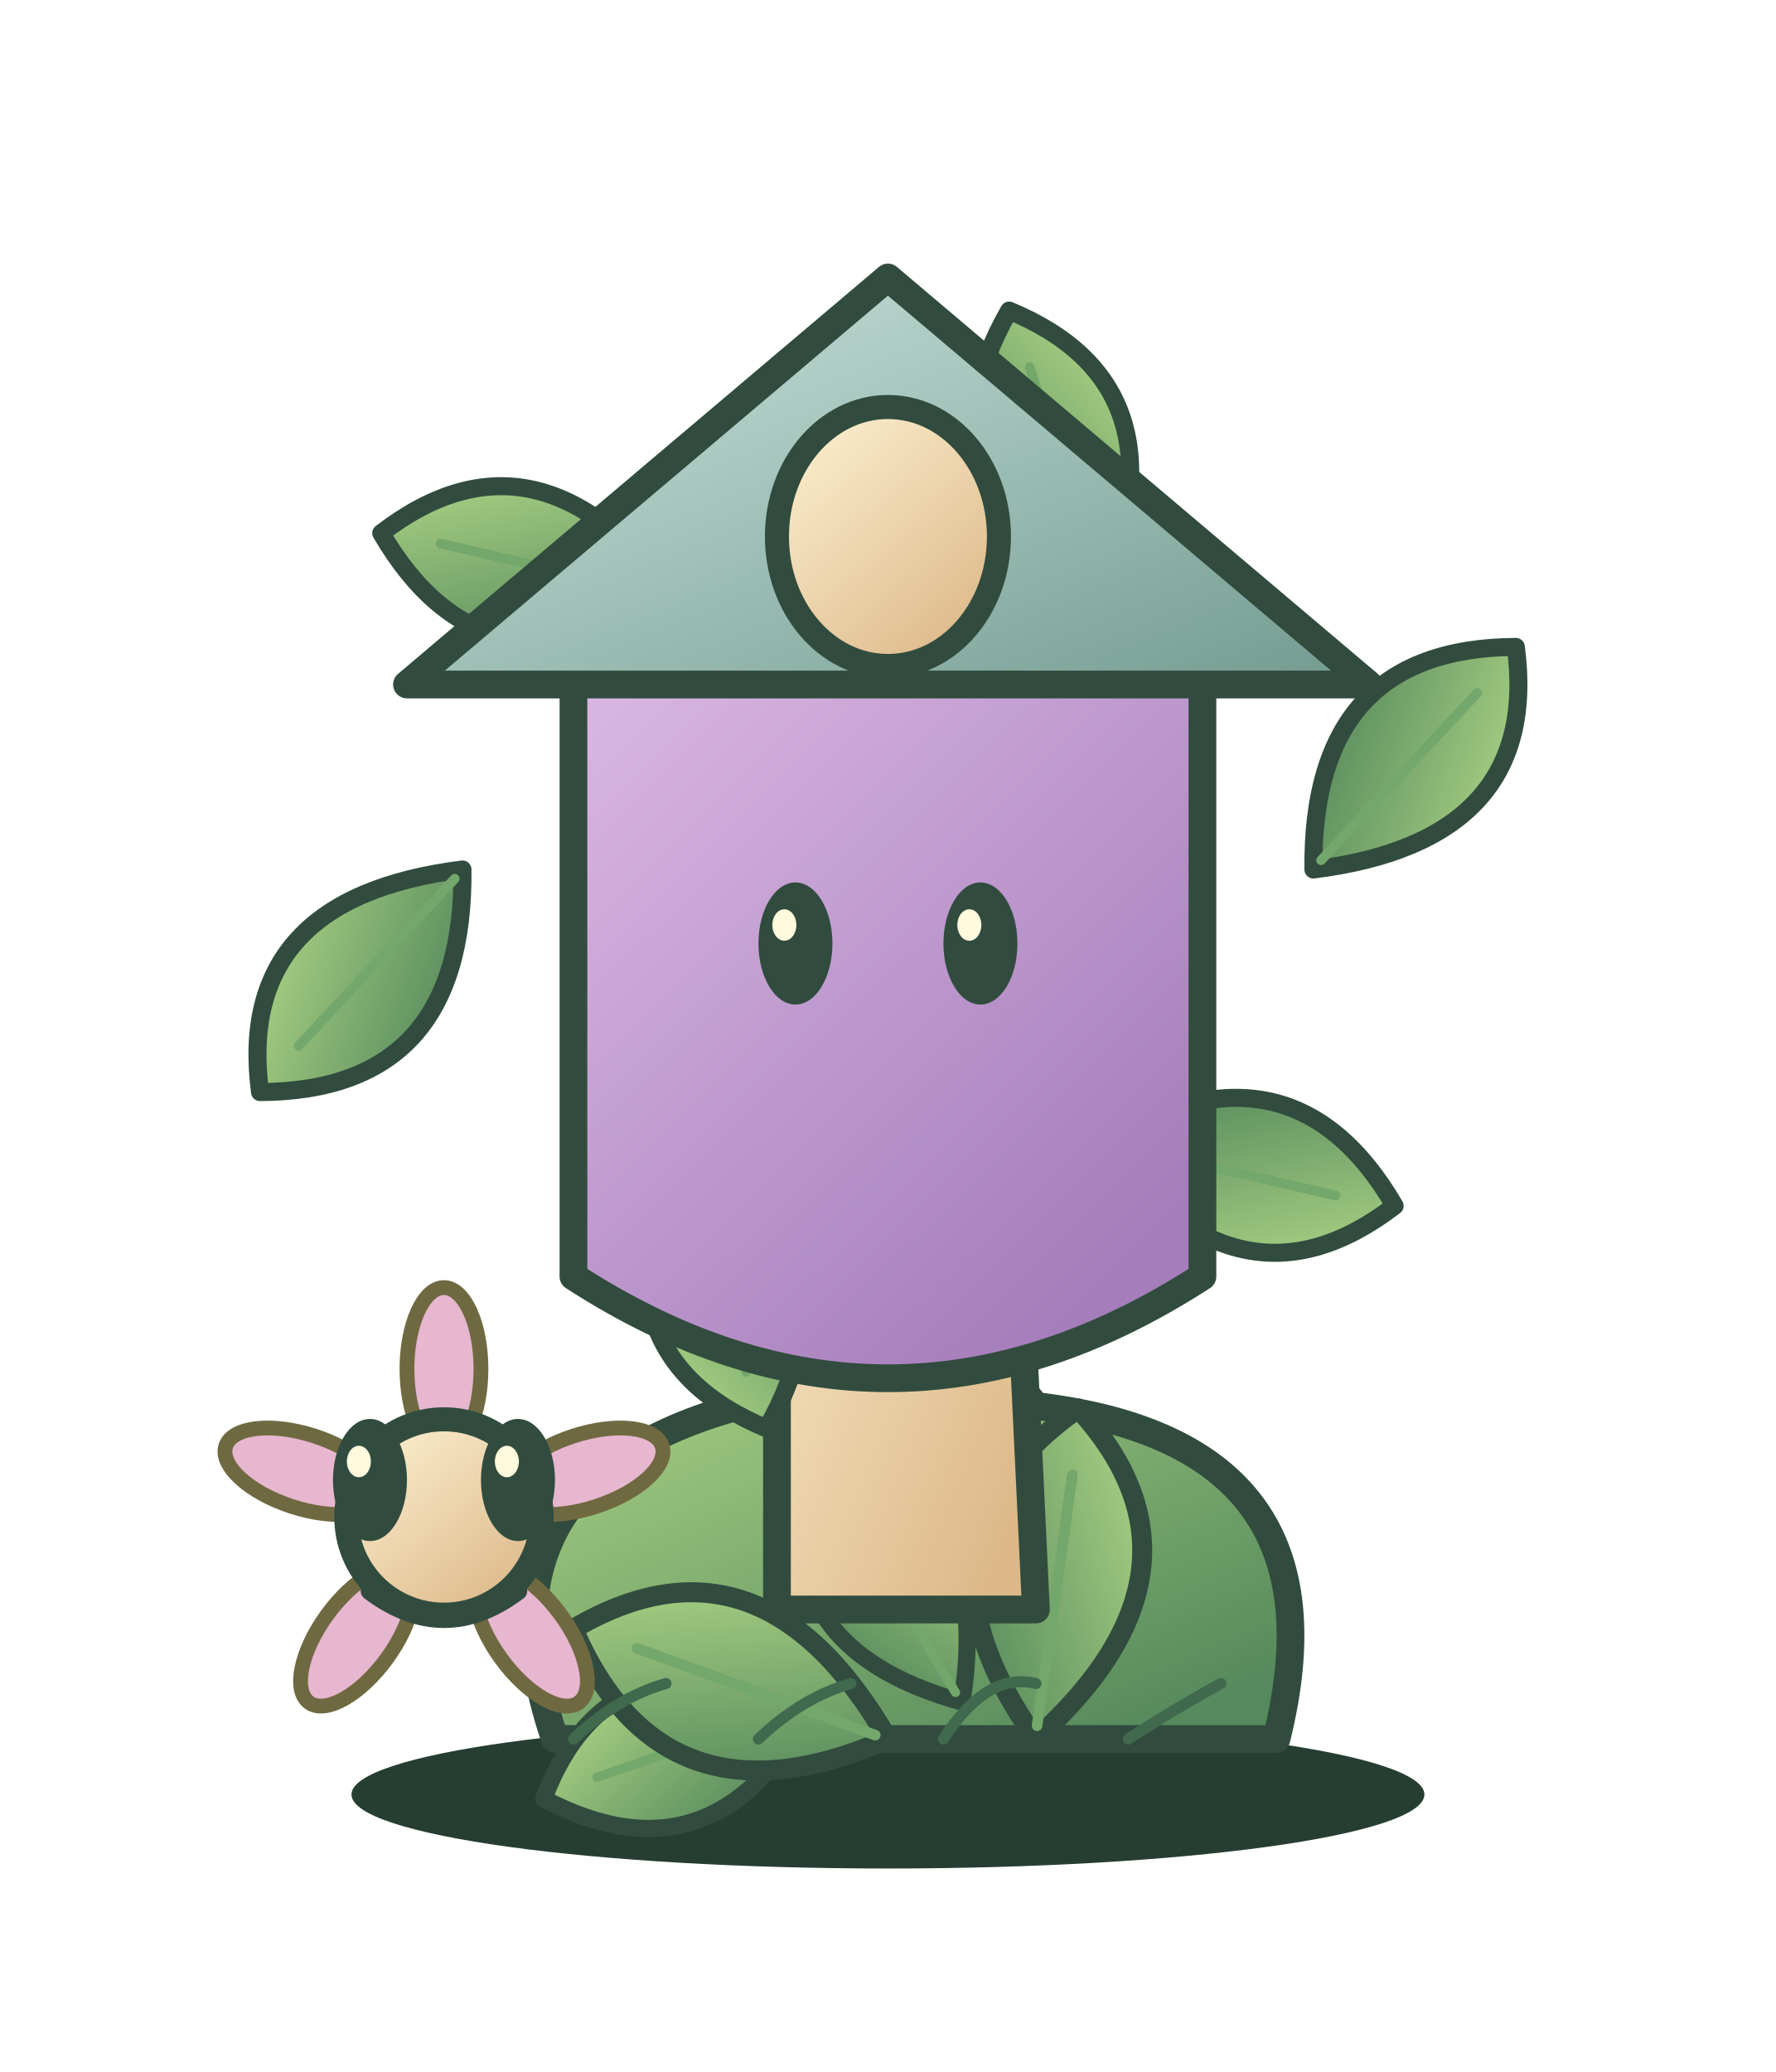
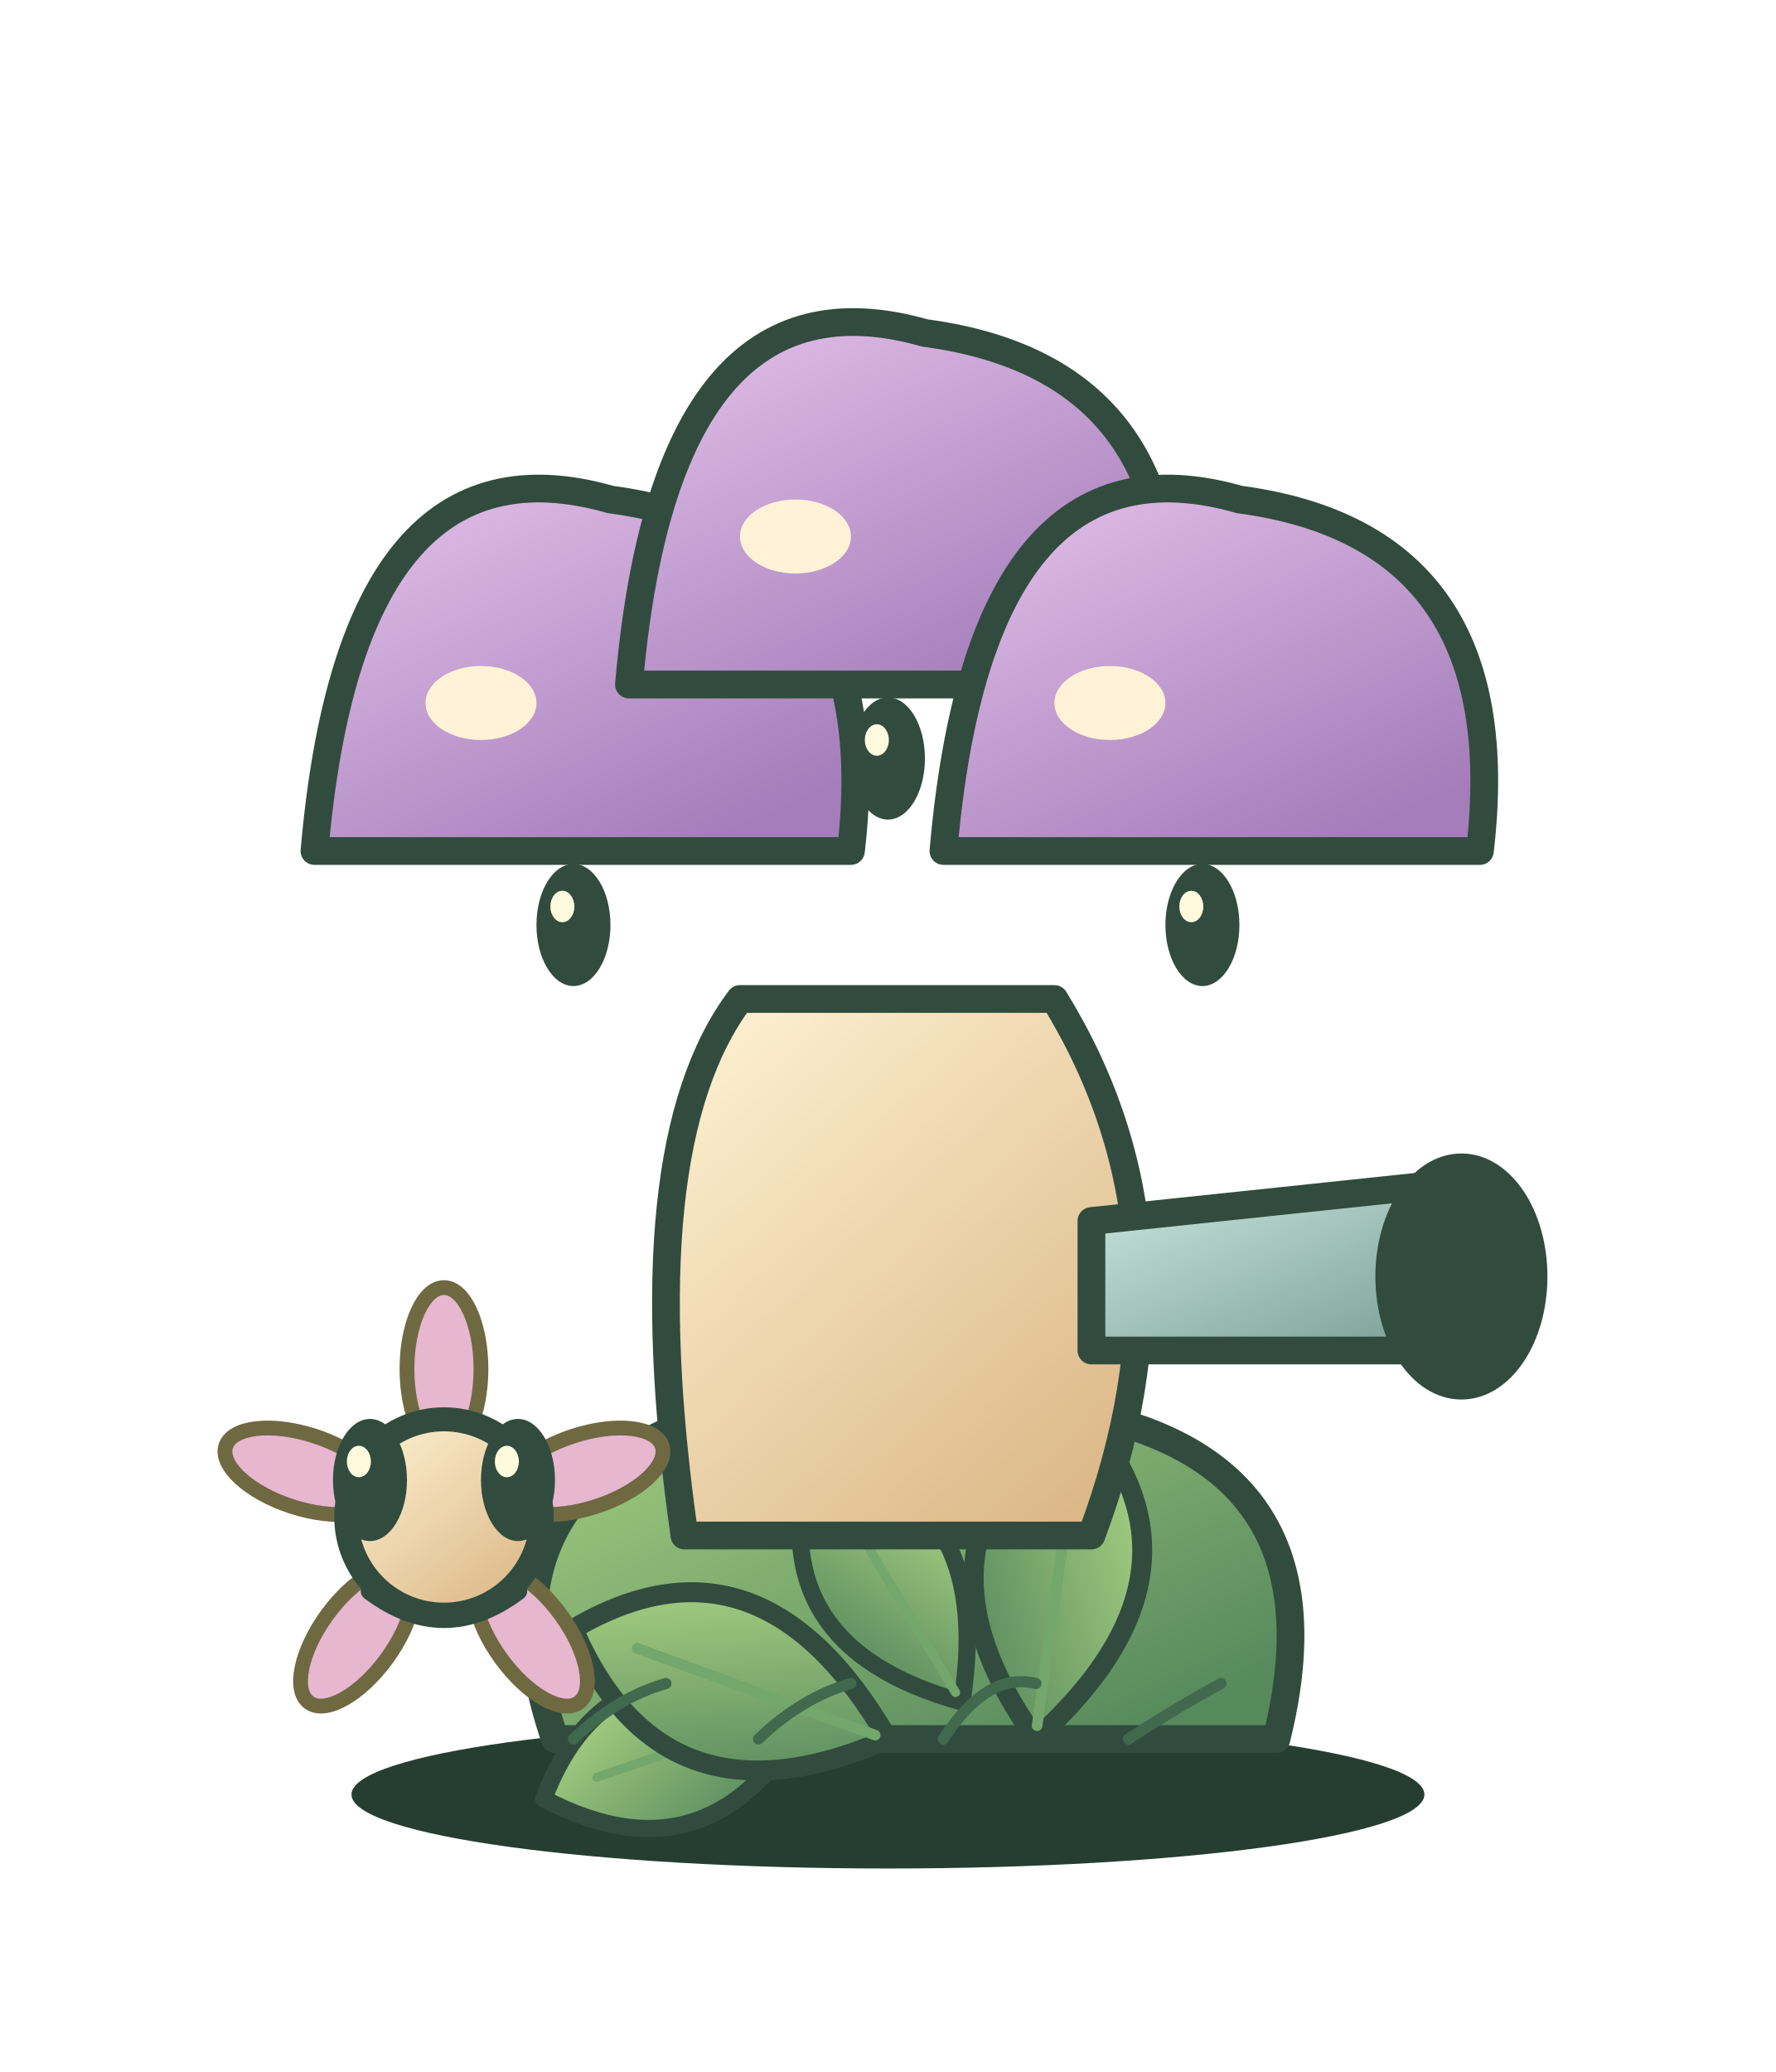
- <svg xmlns="http://www.w3.org/2000/svg" width="192" height="224" viewBox="-48 -60 96 112" data-plant-kind="prime_dream_choir" data-facing="right" data-geometry-signature="4fcfaa812a26ee2c">
+ <svg xmlns="http://www.w3.org/2000/svg" width="192" height="224" viewBox="-48 -60 96 112" data-plant-kind="prime_dream_choir" data-facing="right" data-geometry-signature="1f717b2d2e8de0cc">
  <defs>
    <linearGradient id="leaf" x2=".8" y2="1">
      <stop stop-color="#b1d887" />
      <stop offset="1" stop-color="#56895c" />
    </linearGradient>
    <linearGradient id="body" x2=".7" y2="1">
      <stop stop-color="#e5c2ea" />
      <stop offset="1" stop-color="#a47dba" />
    </linearGradient>
    <linearGradient id="cream" x2=".8" y2="1">
      <stop stop-color="#fff4d5" />
      <stop offset="1" stop-color="#dcb888" />
    </linearGradient>
    <linearGradient id="metal" x2="1" y2="1">
      <stop stop-color="#cce6df" />
      <stop offset="1" stop-color="#739a90" />
    </linearGradient>
  </defs>
  <ellipse cx="0.00" cy="37.00" rx="29.00" ry="4.00" fill="#263e32" stroke="none" stroke-width="0" />
  <path d="M-18 34 Q-22.79 20 -8 16 Q0 6 8 16 Q25 18 21 34Z" fill="url(#leaf)" stroke="#314c3e" stroke-width="1.5" stroke-linejoin="round" stroke-linecap="round" />
  <g transform="translate(-4 32) rotate(-22) scale(0.62)">
    <path d="M0 0 Q-14 -13 -25 -1 Q-14 12 0 0Z" fill="url(#leaf)" stroke="#314c3e" stroke-width="1.5" stroke-linejoin="round" stroke-linecap="round" />
    <path d="M-1 0 L-20 -1" fill="none" stroke="#73a76b" stroke-width="0.8" stroke-linejoin="round" stroke-linecap="round" />
  </g>
  <g transform="translate(0 34) rotate(17) scale(0.72)">
    <path d="M0 0 Q-14 -13 -25 -1 Q-14 12 0 0Z" fill="url(#leaf)" stroke="#314c3e" stroke-width="1.5" stroke-linejoin="round" stroke-linecap="round" />
    <path d="M-1 0 L-20 -1" fill="none" stroke="#73a76b" stroke-width="0.8" stroke-linejoin="round" stroke-linecap="round" />
  </g>
  <g transform="translate(4 32) rotate(56) scale(0.62)">
    <path d="M0 0 Q-14 -13 -25 -1 Q-14 12 0 0Z" fill="url(#leaf)" stroke="#314c3e" stroke-width="1.5" stroke-linejoin="round" stroke-linecap="round" />
    <path d="M-1 0 L-20 -1" fill="none" stroke="#73a76b" stroke-width="0.8" stroke-linejoin="round" stroke-linecap="round" />
  </g>
  <g transform="translate(8 34) rotate(95) scale(0.72)">
    <path d="M0 0 Q-14 -13 -25 -1 Q-14 12 0 0Z" fill="url(#leaf)" stroke="#314c3e" stroke-width="1.5" stroke-linejoin="round" stroke-linecap="round" />
    <path d="M-1 0 L-20 -1" fill="none" stroke="#73a76b" stroke-width="0.8" stroke-linejoin="round" stroke-linecap="round" />
  </g>
-   <path d="M-6 27 L-6 -15 L6 -15 L8 27Z" fill="url(#cream)" stroke="#314c3e" stroke-width="1.5" stroke-linejoin="round" stroke-linecap="round" />
-   <g transform="translate(23.0 -13.0) rotate(130) scale(0.65)">
-     <path d="M0 0 Q-14 -13 -25 -1 Q-14 12 0 0Z" fill="url(#leaf)" stroke="#314c3e" stroke-width="1.5" stroke-linejoin="round" stroke-linecap="round" />
-     <path d="M-1 0 L-20 -1" fill="none" stroke="#73a76b" stroke-width="0.8" stroke-linejoin="round" stroke-linecap="round" />
-   </g>
-   <g transform="translate(11.5 1.72) rotate(190) scale(0.65)">
-     <path d="M0 0 Q-14 -13 -25 -1 Q-14 12 0 0Z" fill="url(#leaf)" stroke="#314c3e" stroke-width="1.5" stroke-linejoin="round" stroke-linecap="round" />
-     <path d="M-1 0 L-20 -1" fill="none" stroke="#73a76b" stroke-width="0.8" stroke-linejoin="round" stroke-linecap="round" />
-   </g>
-   <g transform="translate(-11.5 1.72) rotate(250) scale(0.65)">
-     <path d="M0 0 Q-14 -13 -25 -1 Q-14 12 0 0Z" fill="url(#leaf)" stroke="#314c3e" stroke-width="1.5" stroke-linejoin="round" stroke-linecap="round" />
-     <path d="M-1 0 L-20 -1" fill="none" stroke="#73a76b" stroke-width="0.8" stroke-linejoin="round" stroke-linecap="round" />
-   </g>
-   <g transform="translate(-23.0 -13.0) rotate(310) scale(0.65)">
-     <path d="M0 0 Q-14 -13 -25 -1 Q-14 12 0 0Z" fill="url(#leaf)" stroke="#314c3e" stroke-width="1.5" stroke-linejoin="round" stroke-linecap="round" />
-     <path d="M-1 0 L-20 -1" fill="none" stroke="#73a76b" stroke-width="0.8" stroke-linejoin="round" stroke-linecap="round" />
-   </g>
-   <g transform="translate(-11.5 -27.72) rotate(370) scale(0.65)">
-     <path d="M0 0 Q-14 -13 -25 -1 Q-14 12 0 0Z" fill="url(#leaf)" stroke="#314c3e" stroke-width="1.5" stroke-linejoin="round" stroke-linecap="round" />
-     <path d="M-1 0 L-20 -1" fill="none" stroke="#73a76b" stroke-width="0.8" stroke-linejoin="round" stroke-linecap="round" />
-   </g>
-   <g transform="translate(11.5 -27.72) rotate(430) scale(0.65)">
-     <path d="M0 0 Q-14 -13 -25 -1 Q-14 12 0 0Z" fill="url(#leaf)" stroke="#314c3e" stroke-width="1.5" stroke-linejoin="round" stroke-linecap="round" />
-     <path d="M-1 0 L-20 -1" fill="none" stroke="#73a76b" stroke-width="0.8" stroke-linejoin="round" stroke-linecap="round" />
-   </g>
-   <path d="M-17 9 L-17 -26 Q0 -42 17 -26 L17 9 Q0 20 -17 9Z" fill="url(#body)" stroke="#314c3e" stroke-width="1.5" stroke-linejoin="round" stroke-linecap="round" />
-   <ellipse cx="-5.00" cy="-9.00" rx="2.00" ry="3.30" fill="#314c3e" stroke="none" stroke-width="1.3" />
-   <ellipse cx="-5.60" cy="-10.00" rx="0.65" ry="0.85" fill="#fff9de" stroke="none" stroke-width="1.3" />
-   <ellipse cx="5.00" cy="-9.00" rx="2.00" ry="3.30" fill="#314c3e" stroke="none" stroke-width="1.3" />
-   <ellipse cx="4.40" cy="-10.00" rx="0.65" ry="0.85" fill="#fff9de" stroke="none" stroke-width="1.3" />
-   <path d="M-26 -23 L0 -45 L26 -23Z" fill="url(#metal)" stroke="#314c3e" stroke-width="1.5" stroke-linejoin="round" stroke-linecap="round" />
-   <ellipse cx="0.00" cy="-31.00" rx="6.00" ry="7.00" fill="url(#cream)" stroke="#314c3e" stroke-width="1.3" />
+   <path d="M-11 23 Q-14 2 -8 -6 L9 -6 Q17 7 11 23Z" fill="url(#cream)" stroke="#314c3e" stroke-width="1.5" stroke-linejoin="round" stroke-linecap="round" />
+   <path d="M-31 -14 Q-29 -37 -15 -33 Q0 -31 -2 -14Z" fill="url(#body)" stroke="#314c3e" stroke-width="1.5" stroke-linejoin="round" stroke-linecap="round" />
+   <ellipse cx="-22.00" cy="-22.00" rx="3.00" ry="2.00" fill="#fff2d7" stroke="none" stroke-width="1.3" />
+   <ellipse cx="-17.00" cy="-10.00" rx="2.00" ry="3.30" fill="#314c3e" stroke="none" stroke-width="1.3" />
+   <ellipse cx="-17.60" cy="-11.00" rx="0.65" ry="0.85" fill="#fff9de" stroke="none" stroke-width="1.3" />
+   <path d="M-14 -23 Q-12 -46 2 -42 Q17 -40 15 -23Z" fill="url(#body)" stroke="#314c3e" stroke-width="1.5" stroke-linejoin="round" stroke-linecap="round" />
+   <ellipse cx="-5.00" cy="-31.00" rx="3.00" ry="2.00" fill="#fff2d7" stroke="none" stroke-width="1.3" />
+   <ellipse cx="0.00" cy="-19.00" rx="2.00" ry="3.30" fill="#314c3e" stroke="none" stroke-width="1.3" />
+   <ellipse cx="-0.60" cy="-20.00" rx="0.65" ry="0.85" fill="#fff9de" stroke="none" stroke-width="1.3" />
+   <path d="M3 -14 Q5 -37 19 -33 Q34 -31 32 -14Z" fill="url(#body)" stroke="#314c3e" stroke-width="1.5" stroke-linejoin="round" stroke-linecap="round" />
+   <ellipse cx="12.00" cy="-22.00" rx="3.00" ry="2.00" fill="#fff2d7" stroke="none" stroke-width="1.3" />
+   <ellipse cx="17.00" cy="-10.00" rx="2.00" ry="3.30" fill="#314c3e" stroke="none" stroke-width="1.3" />
+   <ellipse cx="16.40" cy="-11.00" rx="0.65" ry="0.85" fill="#fff9de" stroke="none" stroke-width="1.3" />
+   <path d="M11 6 L30 4 L32 13 L11 13Z" fill="url(#metal)" stroke="#314c3e" stroke-width="1.5" stroke-linejoin="round" stroke-linecap="round" />
+   <ellipse cx="31.00" cy="9.00" rx="4.00" ry="6.00" fill="#314c3e" stroke="#314c3e" stroke-width="1.3" />
  <g transform="translate(-24 22) rotate(0.0)">
    <ellipse cx="0.00" cy="-8.00" rx="2.00" ry="4.40" fill="#e7b6cf" stroke="#6f6941" stroke-width="0.8" />
  </g>
  <g transform="translate(-24 22) rotate(72.0)">
    <ellipse cx="0.00" cy="-8.00" rx="2.00" ry="4.40" fill="#e7b6cf" stroke="#6f6941" stroke-width="0.8" />
  </g>
  <g transform="translate(-24 22) rotate(144.0)">
    <ellipse cx="0.00" cy="-8.00" rx="2.00" ry="4.40" fill="#e7b6cf" stroke="#6f6941" stroke-width="0.8" />
  </g>
  <g transform="translate(-24 22) rotate(216.0)">
    <ellipse cx="0.00" cy="-8.00" rx="2.00" ry="4.40" fill="#e7b6cf" stroke="#6f6941" stroke-width="0.8" />
  </g>
  <g transform="translate(-24 22) rotate(288.0)">
    <ellipse cx="0.00" cy="-8.00" rx="2.00" ry="4.40" fill="#e7b6cf" stroke="#6f6941" stroke-width="0.8" />
  </g>
  <ellipse cx="-24.00" cy="22.00" rx="5.28" ry="5.28" fill="url(#cream)" stroke="#314c3e" stroke-width="1.3" />
  <ellipse cx="-28.00" cy="20.00" rx="2.00" ry="3.30" fill="#314c3e" stroke="none" stroke-width="1.3" />
  <ellipse cx="-28.60" cy="19.00" rx="0.65" ry="0.85" fill="#fff9de" stroke="none" stroke-width="1.3" />
  <ellipse cx="-20.00" cy="20.00" rx="2.00" ry="3.30" fill="#314c3e" stroke="none" stroke-width="1.3" />
  <ellipse cx="-20.60" cy="19.00" rx="0.65" ry="0.85" fill="#fff9de" stroke="none" stroke-width="1.3" />
  <path d="M-28 26 Q-24 29 -20 26" fill="none" stroke="#314c3e" stroke-width="1" stroke-linejoin="round" stroke-linecap="round" />
  <path d="M-17 34 Q-14.642 31.750 -12 31" fill="none" stroke="#40694d" stroke-width="0.6" stroke-linejoin="round" stroke-linecap="round" />
  <path d="M-7 34 Q-4.642 31.750 -2 31" fill="none" stroke="#40694d" stroke-width="0.6" stroke-linejoin="round" stroke-linecap="round" />
  <path d="M3 34 Q5.358 30.350 8 31" fill="none" stroke="#40694d" stroke-width="0.6" stroke-linejoin="round" stroke-linecap="round" />
  <path d="M13 34 Q15.358 32.450 18 31" fill="none" stroke="#40694d" stroke-width="0.6" stroke-linejoin="round" stroke-linecap="round" />
</svg>
